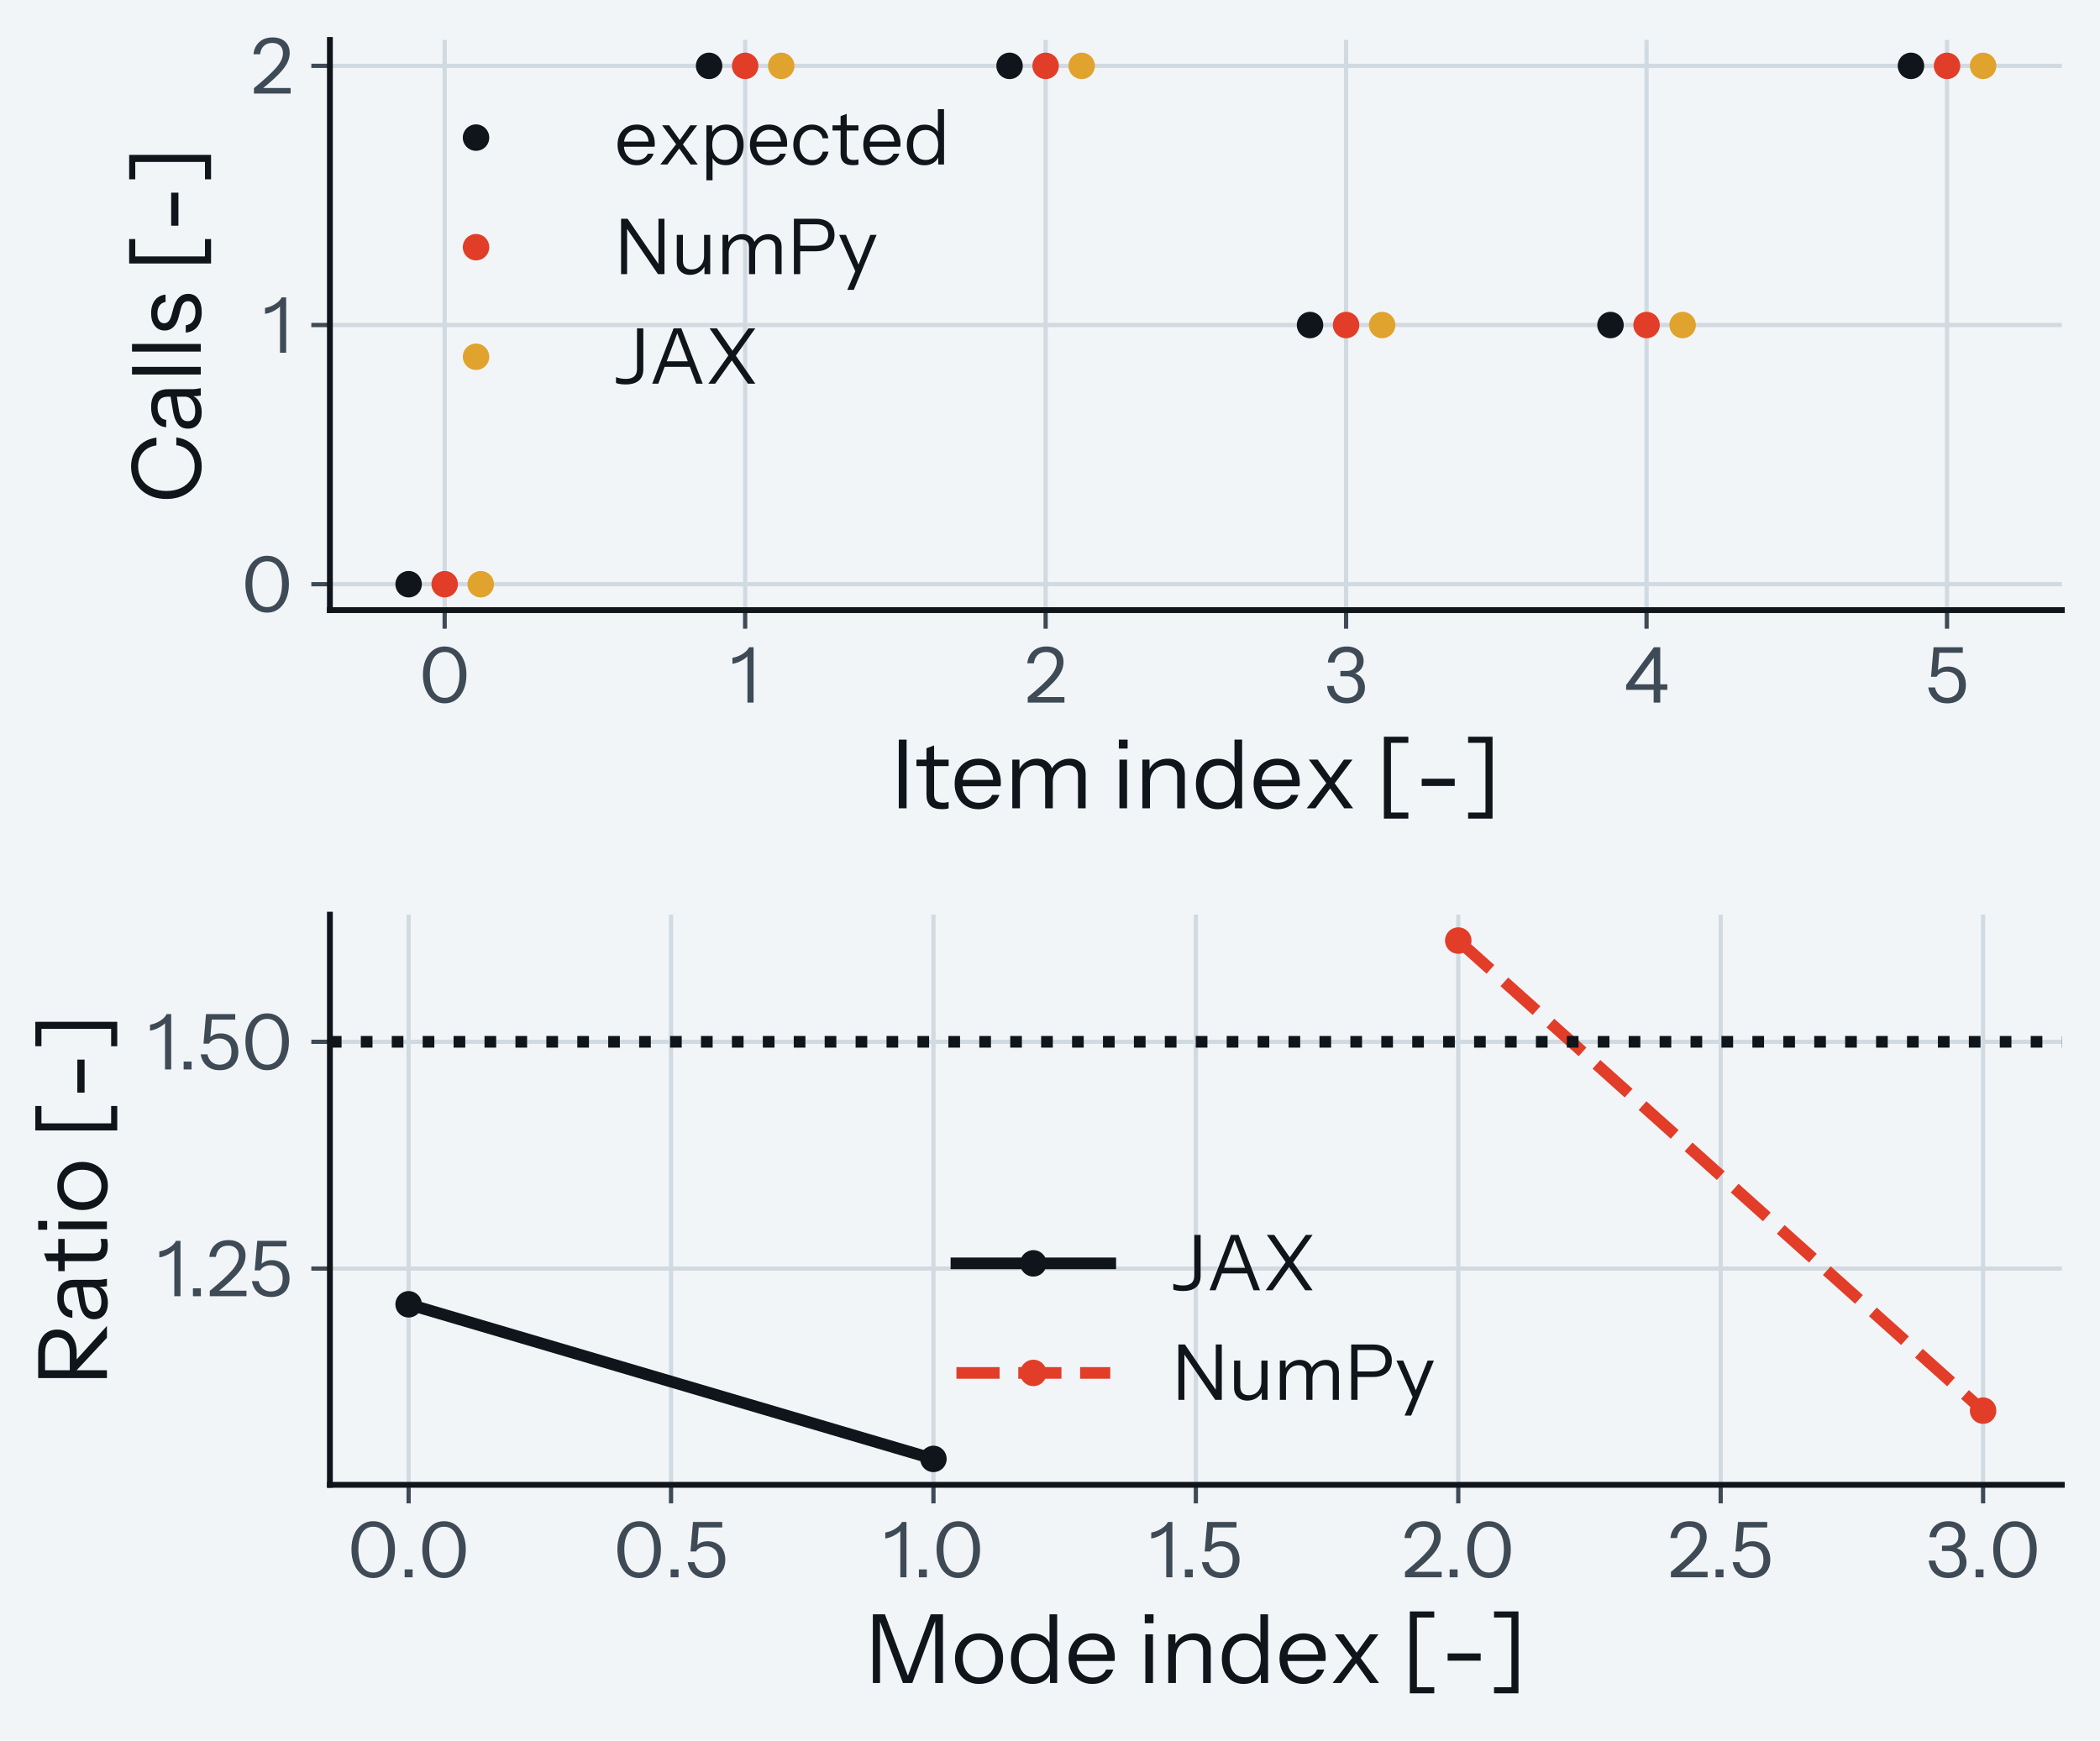
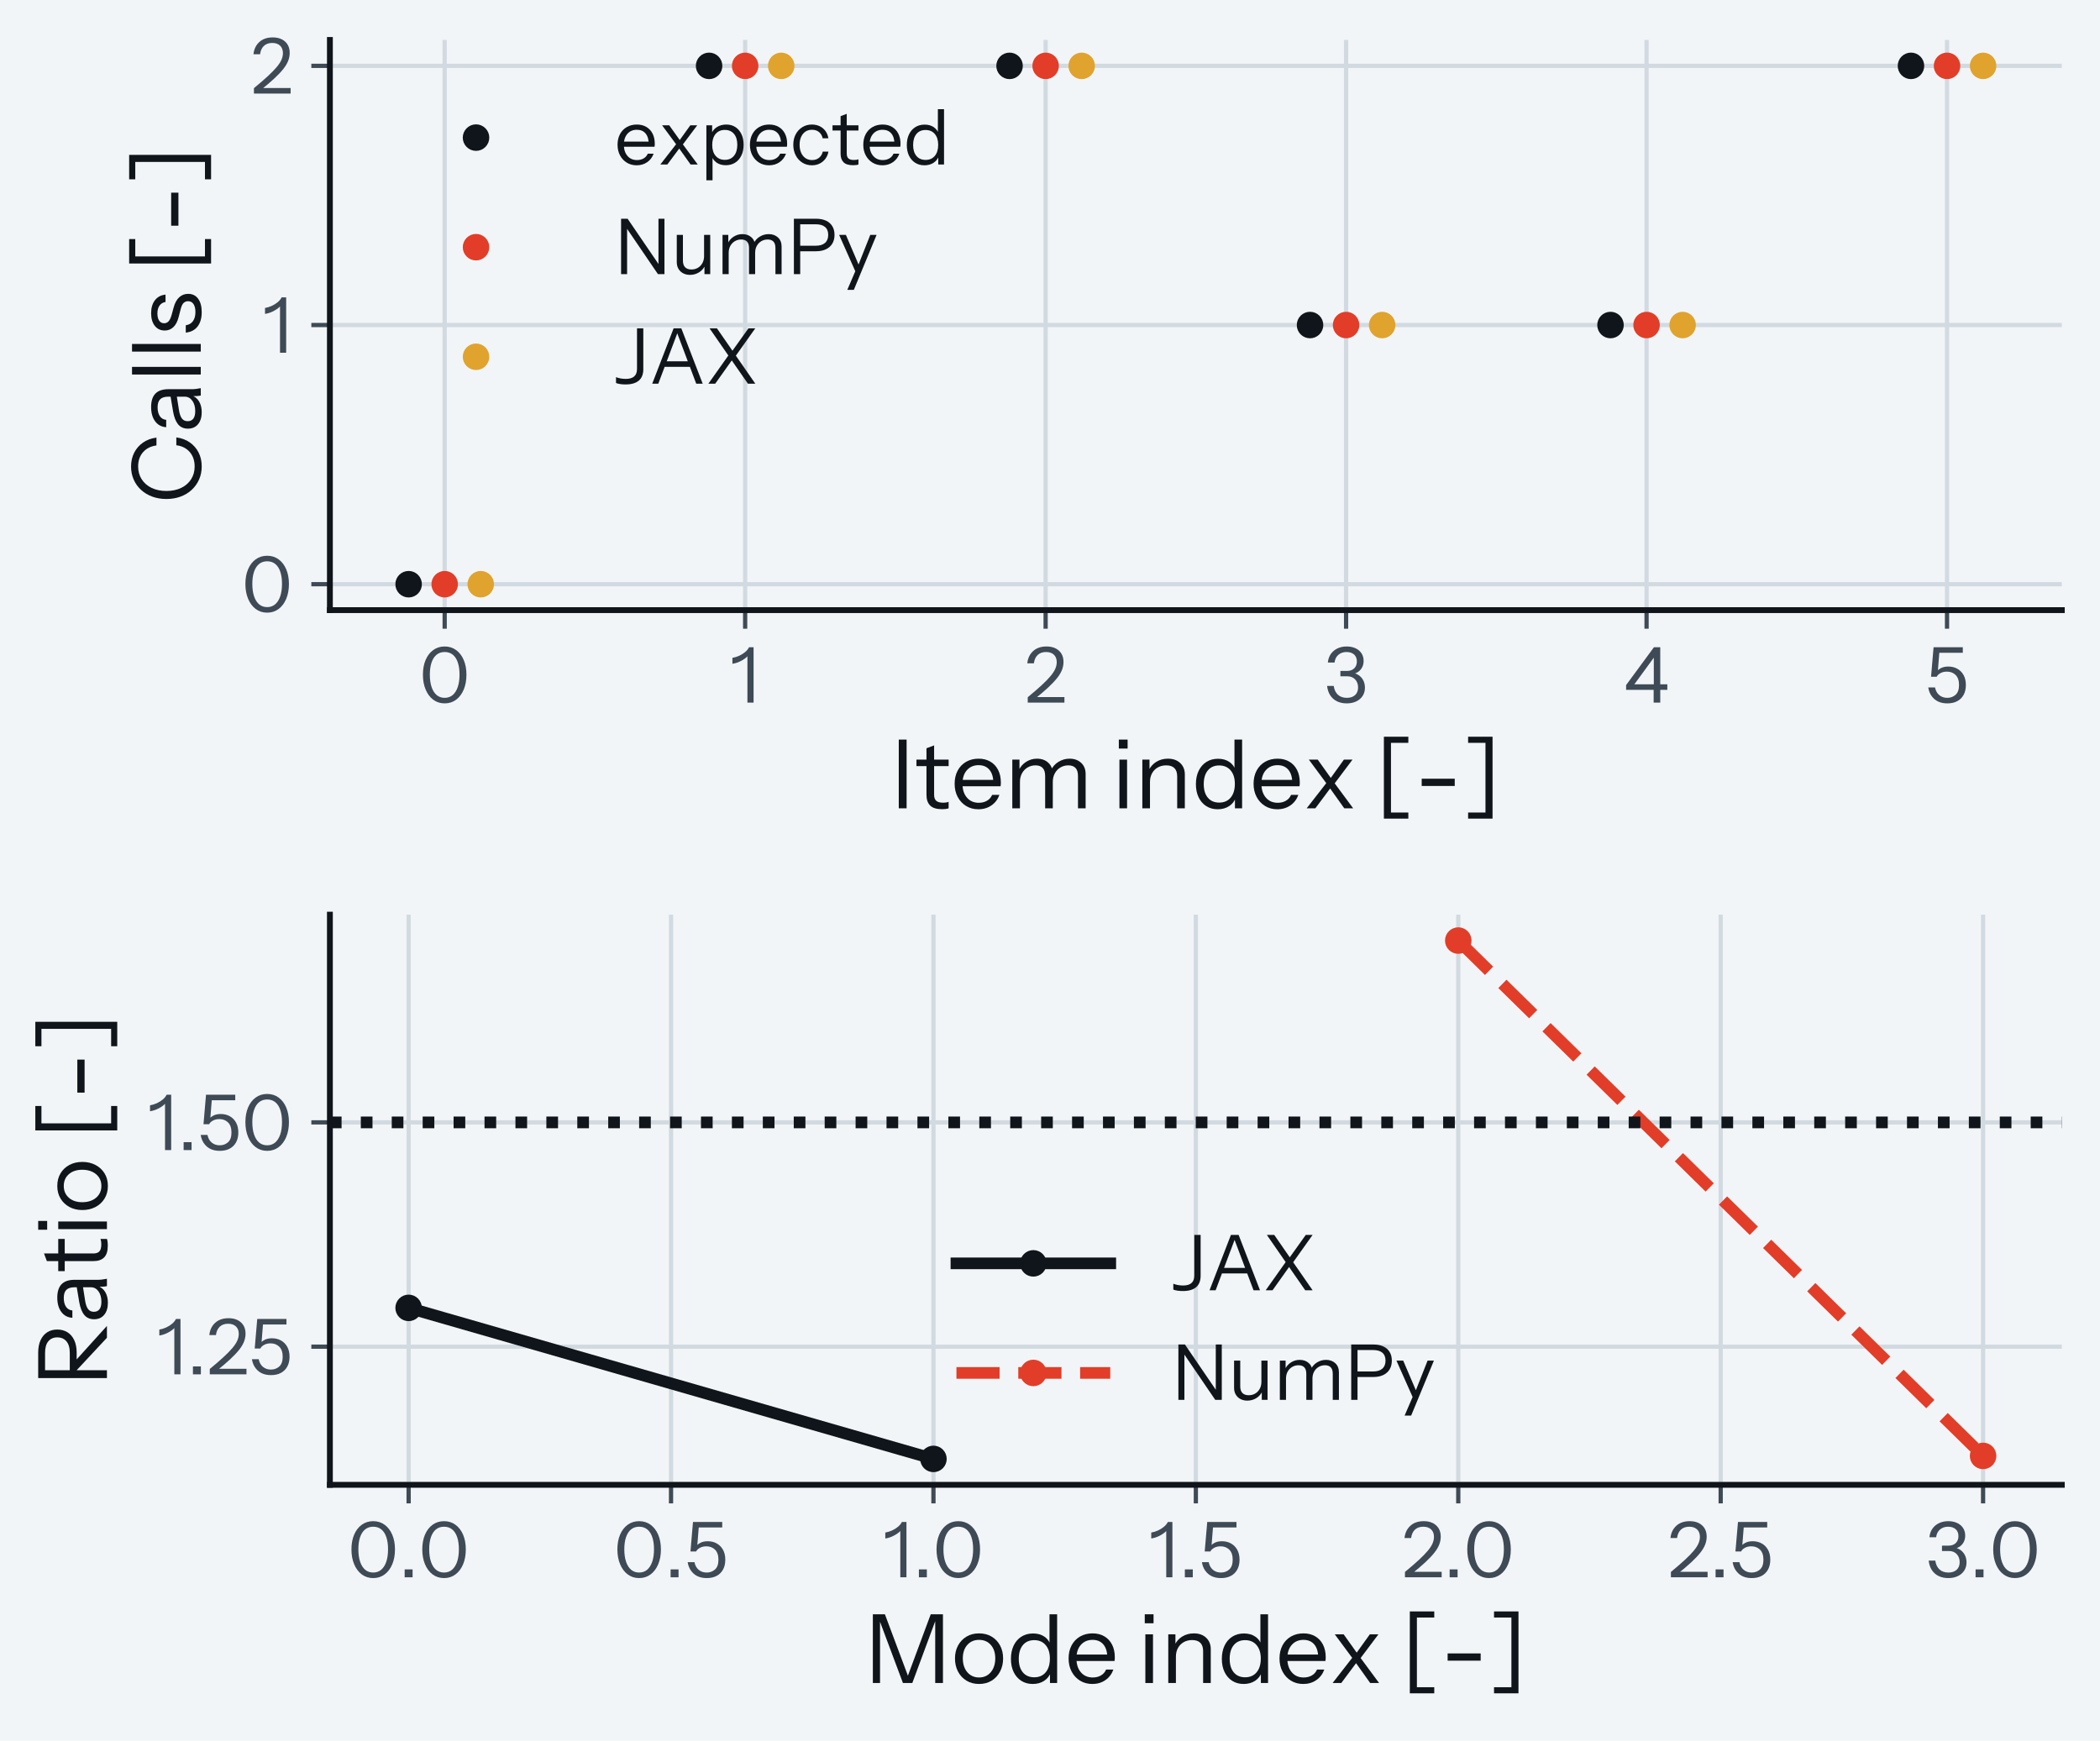
<svg xmlns="http://www.w3.org/2000/svg" xmlns:xlink="http://www.w3.org/1999/xlink" width="395.912pt" height="328.246pt" viewBox="0 0 395.912 328.246" version="1.1">
  <defs>
    <style type="text/css">*{stroke-linejoin: round; stroke-linecap: butt}</style>
  </defs>
  <g id="figure_1">
    <g id="patch_1">
      <path d="M 0 328.246  L 395.912 328.246  L 395.912 0  L 0 0  z " style="fill: #f2f5f7" />
    </g>
    <g id="axes_1">
      <g id="patch_2">
        <path d="M 62.196 115.047  L 388.712 115.047  L 388.712 7.533  L 62.196 7.533  z " style="fill: #f2f5f7" />
      </g>
      <g id="matplotlib.axis_1">
        <g id="xtick_1">
          <g id="line2d_1">
            <path d="M 83.835 115.047  L 83.835 7.533  " clip-path="url(#pb4c95bedd4)" style="fill: none; stroke: #d2dae1; stroke-width: 0.8; stroke-linecap: square" />
          </g>
          <g id="line2d_2">
            <defs>
              <path id="m2a301ba8c9" d="M 0 0  L 0 3.5  " style="stroke: #3e4a55; stroke-width: 0.8" />
            </defs>
            <g>
              <use xlink:href="#m2a301ba8c9" x="83.835" y="115.047" style="fill: #3e4a55; stroke: #3e4a55; stroke-width: 0.8" />
            </g>
          </g>
          <g id="text_1">
            <g style="fill: #3e4a55" transform="translate(79.0074 132.4867) scale(0.145 -0.145)">
              <defs>
                <path id="InstrumentSans-Regular-30" d="M 2131 -64  Q 1587 -64 1180 240  Q 774 544 547 1085  Q 320 1626 320 2323  Q 320 3021 544 3549  Q 768 4077 1177 4374  Q 1587 4672 2131 4672  Q 2675 4672 3081 4374  Q 3488 4077 3715 3549  Q 3942 3021 3942 2323  Q 3942 1619 3715 1081  Q 3488 544 3081 240  Q 2675 -64 2131 -64  z M 2131 397  Q 2522 397 2797 630  Q 3072 864 3219 1296  Q 3366 1728 3366 2330  Q 3366 2925 3222 3347  Q 3078 3770 2803 3990  Q 2528 4211 2131 4211  Q 1734 4211 1459 3987  Q 1184 3763 1040 3344  Q 896 2925 896 2330  Q 896 1728 1043 1293  Q 1190 858 1465 627  Q 1741 397 2131 397  z " transform="scale(0.015625)" />
              </defs>
              <use xlink:href="#InstrumentSans-Regular-30" />
            </g>
          </g>
        </g>
        <g id="xtick_2">
          <g id="line2d_3">
            <path d="M 140.483 115.047  L 140.483 7.533  " clip-path="url(#pb4c95bedd4)" style="fill: none; stroke: #d2dae1; stroke-width: 0.8; stroke-linecap: square" />
          </g>
          <g id="line2d_4">
            <g>
              <use xlink:href="#m2a301ba8c9" x="140.483" y="115.047" style="fill: #3e4a55; stroke: #3e4a55; stroke-width: 0.8" />
            </g>
          </g>
          <g id="text_2">
            <g style="fill: #3e4a55" transform="translate(137.6487 132.4867) scale(0.145 -0.145)">
              <defs>
                <path id="InstrumentSans-Regular-31" d="M 1440 0  L 1440 4083  L 1574 4051  Q 1498 3878 1280 3705  Q 1062 3533 777 3405  Q 493 3277 192 3232  L 192 3725  Q 493 3776 768 3904  Q 1043 4032 1257 4214  Q 1472 4397 1574 4608  L 1952 4608  L 1952 0  L 1440 0  z " transform="scale(0.015625)" />
              </defs>
              <use xlink:href="#InstrumentSans-Regular-31" />
            </g>
          </g>
        </g>
        <g id="xtick_3">
          <g id="line2d_5">
            <path d="M 197.131 115.047  L 197.131 7.533  " clip-path="url(#pb4c95bedd4)" style="fill: none; stroke: #d2dae1; stroke-width: 0.8; stroke-linecap: square" />
          </g>
          <g id="line2d_6">
            <g>
              <use xlink:href="#m2a301ba8c9" x="197.131" y="115.047" style="fill: #3e4a55; stroke: #3e4a55; stroke-width: 0.8" />
            </g>
          </g>
          <g id="text_3">
            <g style="fill: #3e4a55" transform="translate(193.1793 132.4867) scale(0.145 -0.145)">
              <defs>
                <path id="InstrumentSans-Regular-32" d="M 256 0  L 256 448  Q 947 1018 1411 1446  Q 1875 1875 2153 2208  Q 2432 2541 2550 2819  Q 2669 3098 2669 3366  Q 2669 3763 2432 3987  Q 2195 4211 1779 4211  Q 1350 4211 1088 3968  Q 826 3725 768 3270  L 218 3270  Q 282 3898 701 4285  Q 1120 4672 1818 4672  Q 2464 4672 2848 4326  Q 3232 3981 3232 3379  Q 3232 3053 3107 2726  Q 2982 2400 2697 2041  Q 2413 1683 1949 1251  Q 1485 819 800 275  L 678 461  L 3309 461  L 3309 0  L 256 0  z " transform="scale(0.015625)" />
              </defs>
              <use xlink:href="#InstrumentSans-Regular-32" />
            </g>
          </g>
        </g>
        <g id="xtick_4">
          <g id="line2d_7">
            <path d="M 253.778 115.047  L 253.778 7.533  " clip-path="url(#pb4c95bedd4)" style="fill: none; stroke: #d2dae1; stroke-width: 0.8; stroke-linecap: square" />
          </g>
          <g id="line2d_8">
            <g>
              <use xlink:href="#m2a301ba8c9" x="253.778" y="115.047" style="fill: #3e4a55; stroke: #3e4a55; stroke-width: 0.8" />
            </g>
          </g>
          <g id="text_4">
            <g style="fill: #3e4a55" transform="translate(249.6161 132.4867) scale(0.145 -0.145)">
              <defs>
                <path id="InstrumentSans-Regular-33" d="M 1894 -64  Q 1434 -64 1085 105  Q 736 275 521 601  Q 307 928 256 1389  L 806 1389  Q 877 909 1158 653  Q 1440 397 1901 397  Q 2336 397 2585 627  Q 2835 858 2835 1254  Q 2835 1670 2592 1929  Q 2349 2189 1939 2189  L 1363 2189  L 1363 2637  L 1920 2637  Q 2291 2637 2512 2851  Q 2733 3066 2733 3424  Q 2733 3802 2499 4006  Q 2266 4211 1869 4211  Q 1478 4211 1203 3984  Q 928 3757 877 3334  L 320 3334  Q 358 3744 563 4041  Q 768 4339 1110 4505  Q 1453 4672 1882 4672  Q 2298 4672 2618 4525  Q 2938 4378 3117 4106  Q 3296 3834 3296 3469  Q 3296 3142 3149 2892  Q 3002 2643 2749 2502  Q 2496 2362 2170 2362  L 2131 2496  Q 2522 2496 2806 2333  Q 3091 2170 3248 1888  Q 3405 1606 3405 1235  Q 3405 851 3213 556  Q 3021 262 2681 99  Q 2342 -64 1894 -64  z " transform="scale(0.015625)" />
              </defs>
              <use xlink:href="#InstrumentSans-Regular-33" />
            </g>
          </g>
        </g>
        <g id="xtick_5">
          <g id="line2d_9">
            <path d="M 310.426 115.047  L 310.426 7.533  " clip-path="url(#pb4c95bedd4)" style="fill: none; stroke: #d2dae1; stroke-width: 0.8; stroke-linecap: square" />
          </g>
          <g id="line2d_10">
            <g>
              <use xlink:href="#m2a301ba8c9" x="310.426" y="115.047" style="fill: #3e4a55; stroke: #3e4a55; stroke-width: 0.8" />
            </g>
          </g>
          <g id="text_5">
            <g style="fill: #3e4a55" transform="translate(306.0756 132.4867) scale(0.145 -0.145)">
              <defs>
                <path id="InstrumentSans-Regular-34" d="M 2509 0  L 2509 1216  L 2522 1344  L 2522 3974  L 2694 3974  L 749 1312  L 576 1523  L 3648 1523  L 3648 1062  L 218 1062  L 218 1459  L 2534 4608  L 3059 4608  L 3059 0  L 2509 0  z " transform="scale(0.015625)" />
              </defs>
              <use xlink:href="#InstrumentSans-Regular-34" />
            </g>
          </g>
        </g>
        <g id="xtick_6">
          <g id="line2d_11">
            <path d="M 367.073 115.047  L 367.073 7.533  " clip-path="url(#pb4c95bedd4)" style="fill: none; stroke: #d2dae1; stroke-width: 0.8; stroke-linecap: square" />
          </g>
          <g id="line2d_12">
            <g>
              <use xlink:href="#m2a301ba8c9" x="367.073" y="115.047" style="fill: #3e4a55; stroke: #3e4a55; stroke-width: 0.8" />
            </g>
          </g>
          <g id="text_6">
            <g style="fill: #3e4a55" transform="translate(362.9111 132.4867) scale(0.145 -0.145)">
              <defs>
                <path id="InstrumentSans-Regular-35" d="M 1869 -64  Q 1184 -64 774 304  Q 365 672 275 1261  L 838 1261  Q 922 845 1194 621  Q 1466 397 1856 397  Q 2266 397 2550 653  Q 2835 909 2835 1466  Q 2835 2022 2550 2300  Q 2266 2579 1830 2579  Q 1517 2579 1286 2451  Q 1056 2323 979 2150  L 506 2150  L 717 4608  L 3149 4608  L 3149 4147  L 1030 4147  L 1210 4339  L 1062 2483  L 941 2528  Q 1056 2720 1312 2861  Q 1568 3002 1939 3002  Q 2368 3002 2697 2816  Q 3027 2630 3216 2288  Q 3405 1946 3405 1466  Q 3405 986 3216 643  Q 3027 301 2684 118  Q 2342 -64 1869 -64  z " transform="scale(0.015625)" />
              </defs>
              <use xlink:href="#InstrumentSans-Regular-35" />
            </g>
          </g>
        </g>
        <g id="text_7">
          <g style="fill: #10151b" transform="translate(167.8993 152.4192) scale(0.18 -0.18)">
            <defs>
              <path id="InstrumentSans-Regular-49" d="M 550 0  L 550 4608  L 1075 4608  L 1075 0  L 550 0  z " transform="scale(0.015625)" />
              <path id="InstrumentSans-Regular-74" d="M 1818 -58  Q 1274 -58 1027 188  Q 781 435 781 902  L 781 4026  L 1293 4218  L 1293 909  Q 1293 634 1433 506  Q 1574 378 1894 378  Q 2022 378 2115 394  Q 2208 410 2266 435  L 2266 0  Q 2202 -26 2083 -42  Q 1965 -58 1818 -58  z M 109 2829  L 109 3264  L 2266 3264  L 2266 2829  L 109 2829  z " transform="scale(0.015625)" />
              <path id="InstrumentSans-Regular-65" d="M 1850 -64  Q 1382 -64 1024 157  Q 666 378 461 762  Q 256 1146 256 1645  Q 256 2144 457 2525  Q 659 2906 1024 3117  Q 1389 3328 1862 3328  Q 2317 3328 2653 3129  Q 2989 2931 3171 2572  Q 3354 2214 3354 1728  Q 3354 1664 3350 1606  Q 3347 1549 3334 1478  L 640 1478  L 640 1907  L 3021 1907  L 2854 1670  Q 2854 2259 2595 2576  Q 2336 2893 1862 2893  Q 1376 2893 1078 2557  Q 781 2221 781 1651  Q 781 1069 1078 720  Q 1376 371 1875 371  Q 2189 371 2425 508  Q 2662 646 2771 902  L 3258 902  Q 3098 454 2723 195  Q 2349 -64 1850 -64  z " transform="scale(0.015625)" />
              <path id="InstrumentSans-Regular-6d" d="M 512 0  L 512 3264  L 992 3264  L 992 2496  L 1024 2496  L 1024 0  L 512 0  z M 2714 0  L 2714 2163  Q 2714 2534 2547 2707  Q 2381 2880 2067 2880  Q 1773 2880 1536 2739  Q 1299 2598 1161 2348  Q 1024 2099 1024 1766  L 941 2541  Q 1107 2906 1440 3117  Q 1773 3328 2163 3328  Q 2637 3328 2931 3049  Q 3226 2771 3226 2298  L 3226 0  L 2714 0  z M 4915 0  L 4915 2163  Q 4915 2534 4748 2707  Q 4582 2880 4269 2880  Q 3974 2880 3737 2739  Q 3501 2598 3363 2348  Q 3226 2099 3226 1766  L 3098 2541  Q 3264 2906 3609 3117  Q 3955 3328 4352 3328  Q 4826 3328 5126 3049  Q 5427 2771 5427 2298  L 5427 0  L 4915 0  z " transform="scale(0.015625)" />
              <path id="InstrumentSans-Regular-20" transform="scale(0.015625)" />
              <path id="InstrumentSans-Regular-69" d="M 512 0  L 512 3264  L 1024 3264  L 1024 0  L 512 0  z M 472 4006  L 472 4608  L 1061 4608  L 1061 4006  L 472 4006  z " transform="scale(0.015625)" />
              <path id="InstrumentSans-Regular-6e" d="M 512 0  L 512 3264  L 992 3264  L 992 2496  L 1024 2496  L 1024 0  L 512 0  z M 2848 0  L 2848 2138  Q 2848 2509 2662 2694  Q 2477 2880 2112 2880  Q 1792 2880 1545 2739  Q 1299 2598 1161 2348  Q 1024 2099 1024 1766  L 941 2541  Q 1107 2906 1449 3117  Q 1792 3328 2227 3328  Q 2739 3328 3049 3037  Q 3360 2746 3360 2272  L 3360 0  L 2848 0  z " transform="scale(0.015625)" />
              <path id="InstrumentSans-Regular-64" d="M 2886 0  L 2886 762  L 2950 742  Q 2829 371 2505 153  Q 2182 -64 1734 -64  Q 1293 -64 963 147  Q 634 358 451 736  Q 269 1114 269 1619  Q 269 2131 454 2515  Q 640 2899 973 3110  Q 1306 3322 1754 3322  Q 2214 3322 2528 3098  Q 2842 2874 2957 2464  L 2854 2451  L 2854 4608  L 3366 4608  L 3366 0  L 2886 0  z M 1830 384  Q 2323 384 2601 720  Q 2880 1056 2880 1638  Q 2880 2208 2598 2541  Q 2317 2874 1830 2874  Q 1344 2874 1069 2541  Q 794 2208 794 1619  Q 794 1043 1069 713  Q 1344 384 1830 384  z " transform="scale(0.015625)" />
              <path id="InstrumentSans-Regular-78" d="M 2726 0  L 1645 1517  L 352 3264  L 947 3264  L 1946 1862  L 3322 0  L 2726 0  z M 1677 1837  L 2701 3264  L 3277 3264  L 1946 1491  L 1677 1837  z M 1894 1485  L 787 0  L 205 0  L 1645 1850  L 1894 1485  z " transform="scale(0.015625)" />
              <path id="InstrumentSans-Regular-5b" d="M 576 -691  L 576 4800  L 2214 4800  L 2214 4390  L 1050 4390  L 1050 -282  L 2214 -282  L 2214 -691  L 576 -691  z " transform="scale(0.015625)" />
              <path id="InstrumentSans-Regular-2d" d="M 512 1498  L 512 1984  L 2726 1984  L 2726 1498  L 512 1498  z " transform="scale(0.015625)" />
              <path id="InstrumentSans-Regular-5d" d="M 2022 4800  L 2022 -691  L 384 -691  L 384 -282  L 1549 -282  L 1549 4390  L 384 4390  L 384 4800  L 2022 4800  z " transform="scale(0.015625)" />
            </defs>
            <use xlink:href="#InstrumentSans-Regular-49" />
            <use xlink:href="#InstrumentSans-Regular-74" transform="translate(25.39999 0)" />
            <use xlink:href="#InstrumentSans-Regular-65" transform="translate(63.09999 0)" />
            <use xlink:href="#InstrumentSans-Regular-6d" transform="translate(119.5 0)" />
            <use xlink:href="#InstrumentSans-Regular-20" transform="translate(211.7 0)" />
            <use xlink:href="#InstrumentSans-Regular-69" transform="translate(231.7 0)" />
            <use xlink:href="#InstrumentSans-Regular-6e" transform="translate(255.6999 0)" />
            <use xlink:href="#InstrumentSans-Regular-64" transform="translate(315.5999 0)" />
            <use xlink:href="#InstrumentSans-Regular-65" transform="translate(376.1999 0)" />
            <use xlink:href="#InstrumentSans-Regular-78" transform="translate(432.5999 0)" />
            <use xlink:href="#InstrumentSans-Regular-20" transform="translate(487.6999 0)" />
            <use xlink:href="#InstrumentSans-Regular-5b" transform="translate(507.6999 0)" />
            <use xlink:href="#InstrumentSans-Regular-2d" transform="translate(548.2999 0)" />
            <use xlink:href="#InstrumentSans-Regular-5d" transform="translate(598.8999 0)" />
          </g>
        </g>
      </g>
      <g id="matplotlib.axis_2">
        <g id="ytick_1">
          <g id="line2d_13">
            <path d="M 62.196 110.16  L 388.712 110.16  " clip-path="url(#pb4c95bedd4)" style="fill: none; stroke: #d2dae1; stroke-width: 0.8; stroke-linecap: square" />
          </g>
          <g id="line2d_14">
            <defs>
              <path id="me776a80f98" d="M 0 0  L -3.5 0  " style="stroke: #3e4a55; stroke-width: 0.8" />
            </defs>
            <g>
              <use xlink:href="#me776a80f98" x="62.196" y="110.16" style="fill: #3e4a55; stroke: #3e4a55; stroke-width: 0.8" />
            </g>
          </g>
          <g id="text_8">
            <g style="fill: #3e4a55" transform="translate(45.54 115.3797) scale(0.145 -0.145)">
              <use xlink:href="#InstrumentSans-Regular-30" />
            </g>
          </g>
        </g>
        <g id="ytick_2">
          <g id="line2d_15">
            <path d="M 62.196 61.29  L 388.712 61.29  " clip-path="url(#pb4c95bedd4)" style="fill: none; stroke: #d2dae1; stroke-width: 0.8; stroke-linecap: square" />
          </g>
          <g id="line2d_16">
            <g>
              <use xlink:href="#me776a80f98" x="62.196" y="61.29" style="fill: #3e4a55; stroke: #3e4a55; stroke-width: 0.8" />
            </g>
          </g>
          <g id="text_9">
            <g style="fill: #3e4a55" transform="translate(49.5275 66.50983) scale(0.145 -0.145)">
              <use xlink:href="#InstrumentSans-Regular-31" />
            </g>
          </g>
        </g>
        <g id="ytick_3">
          <g id="line2d_17">
            <path d="M 62.196 12.42  L 388.712 12.42  " clip-path="url(#pb4c95bedd4)" style="fill: none; stroke: #d2dae1; stroke-width: 0.8; stroke-linecap: square" />
          </g>
          <g id="line2d_18">
            <g>
              <use xlink:href="#me776a80f98" x="62.196" y="12.42" style="fill: #3e4a55; stroke: #3e4a55; stroke-width: 0.8" />
            </g>
          </g>
          <g id="text_10">
            <g style="fill: #3e4a55" transform="translate(47.29359 17.64) scale(0.145 -0.145)">
              <use xlink:href="#InstrumentSans-Regular-32" />
            </g>
          </g>
        </g>
        <g id="text_11">
          <g style="fill: #10151b" transform="translate(37.85 94.99202) rotate(-90) scale(0.18 -0.18)">
            <defs>
              <path id="InstrumentSans-Regular-43" d="M 2502 -64  Q 2029 -64 1629 112  Q 1229 288 934 605  Q 640 922 480 1354  Q 320 1786 320 2304  Q 320 2822 480 3254  Q 640 3686 931 4003  Q 1222 4320 1622 4496  Q 2022 4672 2496 4672  Q 3014 4672 3427 4461  Q 3840 4250 4105 3866  Q 4371 3482 4435 2970  L 3910 2970  Q 3834 3539 3459 3868  Q 3085 4198 2502 4198  Q 2010 4198 1638 3958  Q 1267 3718 1062 3292  Q 858 2867 858 2304  Q 858 1741 1062 1315  Q 1267 890 1638 650  Q 2010 410 2496 410  Q 3091 410 3472 742  Q 3853 1075 3923 1638  L 4448 1638  Q 4384 1126 4118 742  Q 3853 358 3440 147  Q 3027 -64 2502 -64  z " transform="scale(0.015625)" />
              <path id="InstrumentSans-Regular-61" d="M 2515 0  Q 2490 109 2480 249  Q 2470 390 2470 608  L 2438 608  L 2438 2170  Q 2438 2541 2268 2717  Q 2099 2893 1722 2893  Q 1350 2893 1129 2742  Q 909 2592 883 2317  L 390 2317  Q 422 2790 787 3059  Q 1152 3328 1741 3328  Q 2349 3328 2643 3040  Q 2938 2752 2938 2176  L 2938 608  Q 2938 467 2957 316  Q 2976 166 3008 0  L 2515 0  z M 1395 -64  Q 890 -64 592 182  Q 294 429 294 858  Q 294 1286 588 1523  Q 883 1760 1446 1856  L 2586 2048  L 2586 1626  L 1523 1459  Q 1165 1402 979 1267  Q 794 1133 794 877  Q 794 627 963 499  Q 1133 371 1466 371  Q 1894 371 2166 566  Q 2438 762 2438 1075  L 2522 621  Q 2419 294 2121 115  Q 1824 -64 1395 -64  z " transform="scale(0.015625)" />
              <path id="InstrumentSans-Regular-6c" d="M 512 0  L 512 4608  L 1024 4608  L 1024 0  L 512 0  z " transform="scale(0.015625)" />
              <path id="InstrumentSans-Regular-73" d="M 1619 -64  Q 1018 -64 659 214  Q 301 493 250 1005  L 742 1005  Q 787 691 1017 524  Q 1248 358 1632 358  Q 1971 358 2163 486  Q 2355 614 2355 851  Q 2355 1018 2246 1142  Q 2138 1267 1811 1350  L 1286 1485  Q 838 1600 614 1840  Q 390 2080 390 2413  Q 390 2835 704 3081  Q 1018 3328 1555 3328  Q 2086 3328 2419 3072  Q 2752 2816 2797 2362  L 2304 2362  Q 2259 2624 2060 2765  Q 1862 2906 1536 2906  Q 1222 2906 1049 2787  Q 877 2669 877 2451  Q 877 2285 1001 2163  Q 1126 2042 1421 1958  L 1933 1818  Q 2387 1696 2617 1446  Q 2848 1197 2848 845  Q 2848 416 2521 176  Q 2195 -64 1619 -64  z " transform="scale(0.015625)" />
            </defs>
            <use xlink:href="#InstrumentSans-Regular-43" />
            <use xlink:href="#InstrumentSans-Regular-61" transform="translate(74.09999 0)" />
            <use xlink:href="#InstrumentSans-Regular-6c" transform="translate(127.4 0)" />
            <use xlink:href="#InstrumentSans-Regular-6c" transform="translate(151.4 0)" />
            <use xlink:href="#InstrumentSans-Regular-73" transform="translate(175.3999 0)" />
            <use xlink:href="#InstrumentSans-Regular-20" transform="translate(222.6999 0)" />
            <use xlink:href="#InstrumentSans-Regular-5b" transform="translate(242.6999 0)" />
            <use xlink:href="#InstrumentSans-Regular-2d" transform="translate(283.2999 0)" />
            <use xlink:href="#InstrumentSans-Regular-5d" transform="translate(333.8999 0)" />
          </g>
        </g>
      </g>
      <g id="line2d_19">
        <defs>
          <path id="m767fd6f28c" d="M 0 2  C 0.53 2 1.039 1.789 1.414 1.414  C 1.789 1.039 2 0.53 2 0  C 2 -0.53 1.789 -1.039 1.414 -1.414  C 1.039 -1.789 0.53 -2 0 -2  C -0.53 -2 -1.039 -1.789 -1.414 -1.414  C -1.789 -1.039 -2 -0.53 -2 0  C -2 0.53 -1.789 1.039 -1.414 1.414  C -1.039 1.789 -0.53 2 0 2  z " style="stroke: #10151b" />
        </defs>
        <g clip-path="url(#pb4c95bedd4)">
          <use xlink:href="#m767fd6f28c" x="77.038" y="110.16" style="fill: #10151b; stroke: #10151b" />
          <use xlink:href="#m767fd6f28c" x="133.685" y="12.42" style="fill: #10151b; stroke: #10151b" />
          <use xlink:href="#m767fd6f28c" x="190.333" y="12.42" style="fill: #10151b; stroke: #10151b" />
          <use xlink:href="#m767fd6f28c" x="246.98" y="61.29" style="fill: #10151b; stroke: #10151b" />
          <use xlink:href="#m767fd6f28c" x="303.628" y="61.29" style="fill: #10151b; stroke: #10151b" />
          <use xlink:href="#m767fd6f28c" x="360.275" y="12.42" style="fill: #10151b; stroke: #10151b" />
        </g>
      </g>
      <g id="line2d_20">
        <defs>
          <path id="m67f918bc4c" d="M 0 2  C 0.53 2 1.039 1.789 1.414 1.414  C 1.789 1.039 2 0.53 2 0  C 2 -0.53 1.789 -1.039 1.414 -1.414  C 1.039 -1.789 0.53 -2 0 -2  C -0.53 -2 -1.039 -1.789 -1.414 -1.414  C -1.789 -1.039 -2 -0.53 -2 0  C -2 0.53 -1.789 1.039 -1.414 1.414  C -1.039 1.789 -0.53 2 0 2  z " style="stroke: #e23d28" />
        </defs>
        <g clip-path="url(#pb4c95bedd4)">
          <use xlink:href="#m67f918bc4c" x="83.835" y="110.16" style="fill: #e23d28; stroke: #e23d28" />
          <use xlink:href="#m67f918bc4c" x="140.483" y="12.42" style="fill: #e23d28; stroke: #e23d28" />
          <use xlink:href="#m67f918bc4c" x="197.131" y="12.42" style="fill: #e23d28; stroke: #e23d28" />
          <use xlink:href="#m67f918bc4c" x="253.778" y="61.29" style="fill: #e23d28; stroke: #e23d28" />
          <use xlink:href="#m67f918bc4c" x="310.426" y="61.29" style="fill: #e23d28; stroke: #e23d28" />
          <use xlink:href="#m67f918bc4c" x="367.073" y="12.42" style="fill: #e23d28; stroke: #e23d28" />
        </g>
      </g>
      <g id="line2d_21">
        <defs>
          <path id="mffe1578847" d="M 0 2  C 0.53 2 1.039 1.789 1.414 1.414  C 1.789 1.039 2 0.53 2 0  C 2 -0.53 1.789 -1.039 1.414 -1.414  C 1.039 -1.789 0.53 -2 0 -2  C -0.53 -2 -1.039 -1.789 -1.414 -1.414  C -1.789 -1.039 -2 -0.53 -2 0  C -2 0.53 -1.789 1.039 -1.414 1.414  C -1.039 1.789 -0.53 2 0 2  z " style="stroke: #e0a32e" />
        </defs>
        <g clip-path="url(#pb4c95bedd4)">
          <use xlink:href="#mffe1578847" x="90.633" y="110.16" style="fill: #e0a32e; stroke: #e0a32e" />
          <use xlink:href="#mffe1578847" x="147.281" y="12.42" style="fill: #e0a32e; stroke: #e0a32e" />
          <use xlink:href="#mffe1578847" x="203.928" y="12.42" style="fill: #e0a32e; stroke: #e0a32e" />
          <use xlink:href="#mffe1578847" x="260.576" y="61.29" style="fill: #e0a32e; stroke: #e0a32e" />
          <use xlink:href="#mffe1578847" x="317.223" y="61.29" style="fill: #e0a32e; stroke: #e0a32e" />
          <use xlink:href="#mffe1578847" x="373.871" y="12.42" style="fill: #e0a32e; stroke: #e0a32e" />
        </g>
      </g>
      <g id="patch_3">
        <path d="M 62.196 115.047  L 62.196 7.533  " style="fill: none; stroke: #10151b; stroke-width: 1.1; stroke-linejoin: miter; stroke-linecap: square" />
      </g>
      <g id="patch_4">
        <path d="M 62.196 115.047  L 388.712 115.047  " style="fill: none; stroke: #10151b; stroke-width: 1.1; stroke-linejoin: miter; stroke-linecap: square" />
      </g>
      <g id="legend_1">
        <g id="line2d_22">
          <g>
            <use xlink:href="#m767fd6f28c" x="89.746" y="25.948" style="fill: #10151b; stroke: #10151b" />
          </g>
        </g>
        <g id="text_12">
          <g style="fill: #10151b" transform="translate(115.8461 31.02302) scale(0.145 -0.145)">
            <defs>
              <path id="InstrumentSans-Regular-70" d="M 2125 -58  Q 1664 -58 1350 166  Q 1037 390 922 800  L 1024 813  L 1024 -1312  L 512 -1312  L 512 3264  L 992 3264  L 992 2502  L 922 2522  Q 1043 2899 1382 3113  Q 1722 3328 2170 3328  Q 2605 3328 2928 3117  Q 3251 2906 3430 2528  Q 3610 2150 3610 1645  Q 3610 1133 3424 749  Q 3238 365 2905 153  Q 2573 -58 2125 -58  z M 2048 390  Q 2534 390 2809 726  Q 3085 1062 3085 1645  Q 3085 2221 2809 2550  Q 2534 2880 2048 2880  Q 1562 2880 1280 2544  Q 998 2208 998 1626  Q 998 1056 1280 723  Q 1562 390 2048 390  z " transform="scale(0.015625)" />
              <path id="InstrumentSans-Regular-63" d="M 1805 -64  Q 1357 -64 1008 157  Q 659 378 457 765  Q 256 1152 256 1645  Q 256 2138 457 2515  Q 659 2893 1008 3110  Q 1357 3328 1798 3328  Q 2163 3328 2454 3187  Q 2746 3046 2934 2787  Q 3123 2528 3174 2182  L 2701 2182  Q 2637 2496 2406 2694  Q 2176 2893 1811 2893  Q 1498 2893 1267 2739  Q 1037 2586 909 2304  Q 781 2022 781 1645  Q 781 1267 909 979  Q 1037 691 1270 531  Q 1504 371 1818 371  Q 2170 371 2406 566  Q 2643 762 2707 1075  L 3181 1075  Q 3123 736 2928 477  Q 2733 218 2445 77  Q 2157 -64 1805 -64  z " transform="scale(0.015625)" />
            </defs>
            <use xlink:href="#InstrumentSans-Regular-65" />
            <use xlink:href="#InstrumentSans-Regular-78" transform="translate(56.39999 0)" />
            <use xlink:href="#InstrumentSans-Regular-70" transform="translate(111.5 0)" />
            <use xlink:href="#InstrumentSans-Regular-65" transform="translate(172.1 0)" />
            <use xlink:href="#InstrumentSans-Regular-63" transform="translate(228.5 0)" />
            <use xlink:href="#InstrumentSans-Regular-74" transform="translate(281.8 0)" />
            <use xlink:href="#InstrumentSans-Regular-65" transform="translate(319.5 0)" />
            <use xlink:href="#InstrumentSans-Regular-64" transform="translate(375.8999 0)" />
          </g>
        </g>
        <g id="line2d_23">
          <g>
            <use xlink:href="#m67f918bc4c" x="89.746" y="46.611" style="fill: #e23d28; stroke: #e23d28" />
          </g>
        </g>
        <g id="text_13">
          <g style="fill: #10151b" transform="translate(115.8461 51.68552) scale(0.145 -0.145)">
            <defs>
              <path id="InstrumentSans-Regular-4e" d="M 550 0  L 550 4608  L 1094 4608  L 3738 730  L 3661 717  L 3661 4608  L 4160 4608  L 4160 0  L 3616 0  L 973 3878  L 1050 3891  L 1050 0  L 550 0  z " transform="scale(0.015625)" />
              <path id="InstrumentSans-Regular-75" d="M 1574 -64  Q 1254 -64 1004 67  Q 755 198 614 438  Q 474 678 474 992  L 474 3264  L 986 3264  L 986 1126  Q 986 755 1168 569  Q 1350 384 1690 384  Q 1997 384 2233 525  Q 2470 666 2608 918  Q 2746 1171 2746 1498  L 2829 723  Q 2669 358 2329 147  Q 1990 -64 1574 -64  z M 2778 0  L 2778 768  L 2746 768  L 2746 3264  L 3258 3264  L 3258 0  L 2778 0  z " transform="scale(0.015625)" />
              <path id="InstrumentSans-Regular-50" d="M 550 0  L 550 4608  L 2381 4608  Q 2874 4608 3219 4448  Q 3565 4288 3747 3987  Q 3930 3686 3930 3264  Q 3930 2842 3747 2538  Q 3565 2234 3219 2067  Q 2874 1901 2381 1901  L 934 1901  L 934 2362  L 2362 2362  Q 2874 2362 3139 2595  Q 3405 2829 3405 3264  Q 3405 3699 3142 3923  Q 2880 4147 2362 4147  L 1075 4147  L 1075 0  L 550 0  z " transform="scale(0.015625)" />
              <path id="InstrumentSans-Regular-79" d="M 794 -1312  L 1523 384  L 1638 563  L 2707 3264  L 3232 3264  L 1338 -1312  L 794 -1312  z M 1581 -32  L 115 3264  L 678 3264  L 1939 314  L 1581 -32  z " transform="scale(0.015625)" />
            </defs>
            <use xlink:href="#InstrumentSans-Regular-4e" />
            <use xlink:href="#InstrumentSans-Regular-75" transform="translate(73.59999 0)" />
            <use xlink:href="#InstrumentSans-Regular-6d" transform="translate(132.5 0)" />
            <use xlink:href="#InstrumentSans-Regular-50" transform="translate(224.7 0)" />
            <use xlink:href="#InstrumentSans-Regular-79" transform="translate(290.3 0)" />
          </g>
        </g>
        <g id="line2d_24">
          <g>
            <use xlink:href="#mffe1578847" x="89.746" y="67.273" style="fill: #e0a32e; stroke: #e0a32e" />
          </g>
        </g>
        <g id="text_14">
          <g style="fill: #10151b" transform="translate(115.8461 72.34802) scale(0.145 -0.145)">
            <defs>
              <path id="InstrumentSans-Regular-4a" d="M 922 -64  Q 678 -64 454 -29  Q 230 6 128 58  L 128 544  Q 282 480 499 438  Q 717 397 941 397  Q 1402 397 1638 601  Q 1875 806 1875 1229  L 1875 4608  L 2400 4608  L 2400 1210  Q 2400 570 2022 253  Q 1645 -64 922 -64  z " transform="scale(0.015625)" />
              <path id="InstrumentSans-Regular-41" d="M 230 0  L 2010 4608  L 2470 4608  L 736 0  L 230 0  z M 3891 0  L 2157 4608  L 2650 4608  L 4429 0  L 3891 0  z M 1114 1862  L 3520 1862  L 3520 1402  L 1114 1402  L 1114 1862  z " transform="scale(0.015625)" />
              <path id="InstrumentSans-Regular-58" d="M 3533 0  L 2035 2157  L 339 4608  L 954 4608  L 2368 2566  L 4147 0  L 3533 0  z M 2106 2547  L 3578 4608  L 4147 4608  L 2387 2131  L 2106 2547  z M 2310 2106  L 813 0  L 243 0  L 2029 2522  L 2310 2106  z " transform="scale(0.015625)" />
            </defs>
            <use xlink:href="#InstrumentSans-Regular-4a" />
            <use xlink:href="#InstrumentSans-Regular-41" transform="translate(45.49999 0)" />
            <use xlink:href="#InstrumentSans-Regular-58" transform="translate(118.3 0)" />
          </g>
        </g>
      </g>
    </g>
    <g id="axes_2">
      <g id="patch_5">
        <path d="M 62.196 279.984  L 388.712 279.984  L 388.712 172.47  L 62.196 172.47  z " style="fill: #f2f5f7" />
      </g>
      <g id="matplotlib.axis_3">
        <g id="xtick_7">
          <g id="line2d_25">
            <path d="M 77.038 279.984  L 77.038 172.47  " clip-path="url(#p1b7bac5539)" style="fill: none; stroke: #d2dae1; stroke-width: 0.8; stroke-linecap: square" />
          </g>
          <g id="line2d_26">
            <g>
              <use xlink:href="#m2a301ba8c9" x="77.038" y="279.984" style="fill: #3e4a55; stroke: #3e4a55; stroke-width: 0.8" />
            </g>
          </g>
          <g id="text_15">
            <g style="fill: #3e4a55" transform="translate(65.5329 297.4239) scale(0.145 -0.145)">
              <defs>
                <path id="InstrumentSans-Regular-2e" d="M 486 0  L 486 659  L 1146 659  L 1146 0  L 486 0  z " transform="scale(0.015625)" />
              </defs>
              <use xlink:href="#InstrumentSans-Regular-30" />
              <use xlink:href="#InstrumentSans-Regular-2e" transform="translate(66.59999 0)" />
              <use xlink:href="#InstrumentSans-Regular-30" transform="translate(92.09998 0)" />
            </g>
          </g>
        </g>
        <g id="xtick_8">
          <g id="line2d_27">
            <path d="M 126.51 279.984  L 126.51 172.47  " clip-path="url(#p1b7bac5539)" style="fill: none; stroke: #d2dae1; stroke-width: 0.8; stroke-linecap: square" />
          </g>
          <g id="line2d_28">
            <g>
              <use xlink:href="#m2a301ba8c9" x="126.51" y="279.984" style="fill: #3e4a55; stroke: #3e4a55; stroke-width: 0.8" />
            </g>
          </g>
          <g id="text_16">
            <g style="fill: #3e4a55" transform="translate(115.6712 297.4239) scale(0.145 -0.145)">
              <use xlink:href="#InstrumentSans-Regular-30" />
              <use xlink:href="#InstrumentSans-Regular-2e" transform="translate(66.59999 0)" />
              <use xlink:href="#InstrumentSans-Regular-35" transform="translate(92.09998 0)" />
            </g>
          </g>
        </g>
        <g id="xtick_9">
          <g id="line2d_29">
            <path d="M 175.982 279.984  L 175.982 172.47  " clip-path="url(#p1b7bac5539)" style="fill: none; stroke: #d2dae1; stroke-width: 0.8; stroke-linecap: square" />
          </g>
          <g id="line2d_30">
            <g>
              <use xlink:href="#m2a301ba8c9" x="175.982" y="279.984" style="fill: #3e4a55; stroke: #3e4a55; stroke-width: 0.8" />
            </g>
          </g>
          <g id="text_17">
            <g style="fill: #3e4a55" transform="translate(166.471 297.4239) scale(0.145 -0.145)">
              <use xlink:href="#InstrumentSans-Regular-31" />
              <use xlink:href="#InstrumentSans-Regular-2e" transform="translate(39.09999 0)" />
              <use xlink:href="#InstrumentSans-Regular-30" transform="translate(64.59998 0)" />
            </g>
          </g>
        </g>
        <g id="xtick_10">
          <g id="line2d_31">
            <path d="M 225.454 279.984  L 225.454 172.47  " clip-path="url(#p1b7bac5539)" style="fill: none; stroke: #d2dae1; stroke-width: 0.8; stroke-linecap: square" />
          </g>
          <g id="line2d_32">
            <g>
              <use xlink:href="#m2a301ba8c9" x="225.454" y="279.984" style="fill: #3e4a55; stroke: #3e4a55; stroke-width: 0.8" />
            </g>
          </g>
          <g id="text_18">
            <g style="fill: #3e4a55" transform="translate(216.6093 297.4239) scale(0.145 -0.145)">
              <use xlink:href="#InstrumentSans-Regular-31" />
              <use xlink:href="#InstrumentSans-Regular-2e" transform="translate(39.09999 0)" />
              <use xlink:href="#InstrumentSans-Regular-35" transform="translate(64.59998 0)" />
            </g>
          </g>
        </g>
        <g id="xtick_11">
          <g id="line2d_33">
            <path d="M 274.926 279.984  L 274.926 172.47  " clip-path="url(#p1b7bac5539)" style="fill: none; stroke: #d2dae1; stroke-width: 0.8; stroke-linecap: square" />
          </g>
          <g id="line2d_34">
            <g>
              <use xlink:href="#m2a301ba8c9" x="274.926" y="279.984" style="fill: #3e4a55; stroke: #3e4a55; stroke-width: 0.8" />
            </g>
          </g>
          <g id="text_19">
            <g style="fill: #3e4a55" transform="translate(264.2984 297.4239) scale(0.145 -0.145)">
              <use xlink:href="#InstrumentSans-Regular-32" />
              <use xlink:href="#InstrumentSans-Regular-2e" transform="translate(54.49999 0)" />
              <use xlink:href="#InstrumentSans-Regular-30" transform="translate(79.99997 0)" />
            </g>
          </g>
        </g>
        <g id="xtick_12">
          <g id="line2d_35">
            <path d="M 324.399 279.984  L 324.399 172.47  " clip-path="url(#p1b7bac5539)" style="fill: none; stroke: #d2dae1; stroke-width: 0.8; stroke-linecap: square" />
          </g>
          <g id="line2d_36">
            <g>
              <use xlink:href="#m2a301ba8c9" x="324.399" y="279.984" style="fill: #3e4a55; stroke: #3e4a55; stroke-width: 0.8" />
            </g>
          </g>
          <g id="text_20">
            <g style="fill: #3e4a55" transform="translate(314.4367 297.4239) scale(0.145 -0.145)">
              <use xlink:href="#InstrumentSans-Regular-32" />
              <use xlink:href="#InstrumentSans-Regular-2e" transform="translate(54.49999 0)" />
              <use xlink:href="#InstrumentSans-Regular-35" transform="translate(79.99997 0)" />
            </g>
          </g>
        </g>
        <g id="xtick_13">
          <g id="line2d_37">
            <path d="M 373.871 279.984  L 373.871 172.47  " clip-path="url(#p1b7bac5539)" style="fill: none; stroke: #d2dae1; stroke-width: 0.8; stroke-linecap: square" />
          </g>
          <g id="line2d_38">
            <g>
              <use xlink:href="#m2a301ba8c9" x="373.871" y="279.984" style="fill: #3e4a55; stroke: #3e4a55; stroke-width: 0.8" />
            </g>
          </g>
          <g id="text_21">
            <g style="fill: #3e4a55" transform="translate(363.0321 297.4239) scale(0.145 -0.145)">
              <use xlink:href="#InstrumentSans-Regular-33" />
              <use xlink:href="#InstrumentSans-Regular-2e" transform="translate(57.39999 0)" />
              <use xlink:href="#InstrumentSans-Regular-30" transform="translate(82.89998 0)" />
            </g>
          </g>
        </g>
        <g id="text_22">
          <g style="fill: #10151b" transform="translate(163.014 317.3564) scale(0.18 -0.18)">
            <defs>
              <path id="InstrumentSans-Regular-4d" d="M 550 0  L 550 4608  L 1357 4608  L 3021 166  L 2778 166  L 4429 4608  L 5248 4608  L 5248 0  L 4730 0  L 4730 4333  L 4800 4333  L 3194 0  L 2566 0  L 960 4294  L 1030 4294  L 1030 0  L 550 0  z " transform="scale(0.015625)" />
              <path id="InstrumentSans-Regular-6f" d="M 1869 -64  Q 1389 -64 1024 160  Q 659 384 457 771  Q 256 1158 256 1645  Q 256 2138 461 2515  Q 666 2893 1027 3110  Q 1389 3328 1869 3328  Q 2355 3328 2716 3110  Q 3078 2893 3280 2515  Q 3482 2138 3482 1645  Q 3482 1158 3280 771  Q 3078 384 2716 160  Q 2355 -64 1869 -64  z M 1869 371  Q 2202 371 2445 534  Q 2688 698 2822 986  Q 2957 1274 2957 1651  Q 2957 2214 2659 2553  Q 2362 2893 1869 2893  Q 1382 2893 1081 2553  Q 781 2214 781 1651  Q 781 1274 915 986  Q 1050 698 1296 534  Q 1542 371 1869 371  z " transform="scale(0.015625)" />
            </defs>
            <use xlink:href="#InstrumentSans-Regular-4d" />
            <use xlink:href="#InstrumentSans-Regular-6f" transform="translate(90.59999 0)" />
            <use xlink:href="#InstrumentSans-Regular-64" transform="translate(149 0)" />
            <use xlink:href="#InstrumentSans-Regular-65" transform="translate(209.6 0)" />
            <use xlink:href="#InstrumentSans-Regular-20" transform="translate(266 0)" />
            <use xlink:href="#InstrumentSans-Regular-69" transform="translate(286 0)" />
            <use xlink:href="#InstrumentSans-Regular-6e" transform="translate(309.9999 0)" />
            <use xlink:href="#InstrumentSans-Regular-64" transform="translate(369.8999 0)" />
            <use xlink:href="#InstrumentSans-Regular-65" transform="translate(430.4999 0)" />
            <use xlink:href="#InstrumentSans-Regular-78" transform="translate(486.8999 0)" />
            <use xlink:href="#InstrumentSans-Regular-20" transform="translate(541.9999 0)" />
            <use xlink:href="#InstrumentSans-Regular-5b" transform="translate(561.9999 0)" />
            <use xlink:href="#InstrumentSans-Regular-2d" transform="translate(602.5999 0)" />
            <use xlink:href="#InstrumentSans-Regular-5d" transform="translate(653.1999 0)" />
          </g>
        </g>
      </g>
      <g id="matplotlib.axis_4">
        <g id="ytick_4">
          <g id="line2d_39">
-             <path d="M 62.196 239.202  L 388.712 239.202  " clip-path="url(#p1b7bac5539)" style="fill: none; stroke: #d2dae1; stroke-width: 0.8; stroke-linecap: square" />
+             <path d="M 62.196 253.931  L 388.712 253.931  " clip-path="url(#p1b7bac5539)" style="fill: none; stroke: #d2dae1; stroke-width: 0.8; stroke-linecap: square" />
          </g>
          <g id="line2d_40">
            <g>
-               <use xlink:href="#me776a80f98" x="62.196" y="239.202" style="fill: #3e4a55; stroke: #3e4a55; stroke-width: 0.8" />
+               <use xlink:href="#me776a80f98" x="62.196" y="253.931" style="fill: #3e4a55; stroke: #3e4a55; stroke-width: 0.8" />
            </g>
          </g>
          <g id="text_23">
-             <g style="fill: #3e4a55" transform="translate(29.60359 244.4221) scale(0.145 -0.145)">
+             <g style="fill: #3e4a55" transform="translate(29.60359 259.1515) scale(0.145 -0.145)">
              <use xlink:href="#InstrumentSans-Regular-31" />
              <use xlink:href="#InstrumentSans-Regular-2e" transform="translate(39.09999 0)" />
              <use xlink:href="#InstrumentSans-Regular-32" transform="translate(64.59998 0)" />
              <use xlink:href="#InstrumentSans-Regular-35" transform="translate(119.1 0)" />
            </g>
          </g>
        </g>
        <g id="ytick_5">
          <g id="line2d_41">
-             <path d="M 62.196 196.444  L 388.712 196.444  " clip-path="url(#p1b7bac5539)" style="fill: none; stroke: #d2dae1; stroke-width: 0.8; stroke-linecap: square" />
+             <path d="M 62.196 211.643  L 388.712 211.643  " clip-path="url(#p1b7bac5539)" style="fill: none; stroke: #d2dae1; stroke-width: 0.8; stroke-linecap: square" />
          </g>
          <g id="line2d_42">
            <g>
-               <use xlink:href="#me776a80f98" x="62.196" y="196.444" style="fill: #3e4a55; stroke: #3e4a55; stroke-width: 0.8" />
+               <use xlink:href="#me776a80f98" x="62.196" y="211.643" style="fill: #3e4a55; stroke: #3e4a55; stroke-width: 0.8" />
            </g>
          </g>
          <g id="text_24">
-             <g style="fill: #3e4a55" transform="translate(27.85 201.6643) scale(0.145 -0.145)">
+             <g style="fill: #3e4a55" transform="translate(27.85 216.8632) scale(0.145 -0.145)">
              <use xlink:href="#InstrumentSans-Regular-31" />
              <use xlink:href="#InstrumentSans-Regular-2e" transform="translate(39.09999 0)" />
              <use xlink:href="#InstrumentSans-Regular-35" transform="translate(64.59998 0)" />
              <use xlink:href="#InstrumentSans-Regular-30" transform="translate(122 0)" />
            </g>
          </g>
        </g>
        <g id="text_25">
          <g style="fill: #10151b" transform="translate(20.16 261.3974) rotate(-90) scale(0.18 -0.18)">
            <defs>
              <path id="InstrumentSans-Regular-52" d="M 550 0  L 550 4608  L 2253 4608  Q 2746 4608 3091 4448  Q 3437 4288 3619 4003  Q 3802 3718 3802 3328  Q 3802 2938 3619 2646  Q 3437 2355 3091 2192  Q 2746 2029 2253 2029  L 934 2029  L 934 2490  L 2234 2490  Q 2746 2490 3011 2714  Q 3277 2938 3277 3328  Q 3277 3712 3014 3929  Q 2752 4147 2234 4147  L 1075 4147  L 1075 0  L 550 0  z M 3251 0  L 800 2285  L 1517 2285  L 4045 0  L 3251 0  z " transform="scale(0.015625)" />
            </defs>
            <use xlink:href="#InstrumentSans-Regular-52" />
            <use xlink:href="#InstrumentSans-Regular-61" transform="translate(65.59999 0)" />
            <use xlink:href="#InstrumentSans-Regular-74" transform="translate(118.9 0)" />
            <use xlink:href="#InstrumentSans-Regular-69" transform="translate(156.6 0)" />
            <use xlink:href="#InstrumentSans-Regular-6f" transform="translate(180.6 0)" />
            <use xlink:href="#InstrumentSans-Regular-20" transform="translate(239 0)" />
            <use xlink:href="#InstrumentSans-Regular-5b" transform="translate(258.9999 0)" />
            <use xlink:href="#InstrumentSans-Regular-2d" transform="translate(299.5999 0)" />
            <use xlink:href="#InstrumentSans-Regular-5d" transform="translate(350.1999 0)" />
          </g>
        </g>
      </g>
      <g id="line2d_43">
-         <path d="M 77.038 245.944  L 175.982 275.097  " clip-path="url(#p1b7bac5539)" style="fill: none; stroke: #10151b; stroke-width: 2.2; stroke-linecap: square" />
+         <path d="M 77.038 246.62  L 175.982 275.097  " clip-path="url(#p1b7bac5539)" style="fill: none; stroke: #10151b; stroke-width: 2.2; stroke-linecap: square" />
        <g clip-path="url(#p1b7bac5539)">
-           <use xlink:href="#m767fd6f28c" x="77.038" y="245.944" style="fill: #10151b; stroke: #10151b" />
+           <use xlink:href="#m767fd6f28c" x="77.038" y="246.62" style="fill: #10151b; stroke: #10151b" />
          <use xlink:href="#m767fd6f28c" x="175.982" y="275.097" style="fill: #10151b; stroke: #10151b" />
        </g>
      </g>
      <g id="line2d_44">
-         <path d="M 274.926 177.357  L 373.871 265.996  " clip-path="url(#p1b7bac5539)" style="fill: none; stroke-dasharray: 8.14,3.52; stroke-dashoffset: 0; stroke: #e23d28; stroke-width: 2.2" />
+         <path d="M 274.926 177.357  L 373.871 274.531  " clip-path="url(#p1b7bac5539)" style="fill: none; stroke-dasharray: 8.14,3.52; stroke-dashoffset: 0; stroke: #e23d28; stroke-width: 2.2" />
        <g clip-path="url(#p1b7bac5539)">
          <use xlink:href="#m67f918bc4c" x="274.926" y="177.357" style="fill: #e23d28; stroke: #e23d28" />
-           <use xlink:href="#m67f918bc4c" x="373.871" y="265.996" style="fill: #e23d28; stroke: #e23d28" />
+           <use xlink:href="#m67f918bc4c" x="373.871" y="274.531" style="fill: #e23d28; stroke: #e23d28" />
        </g>
      </g>
      <g id="line2d_45">
-         <path d="M 62.196 196.444  L 388.712 196.444  " clip-path="url(#p1b7bac5539)" style="fill: none; stroke-dasharray: 2.2,3.63; stroke-dashoffset: 0; stroke: #10151b; stroke-width: 2.2" />
+         <path d="M 62.196 211.643  L 388.712 211.643  " clip-path="url(#p1b7bac5539)" style="fill: none; stroke-dasharray: 2.2,3.63; stroke-dashoffset: 0; stroke: #10151b; stroke-width: 2.2" />
      </g>
      <g id="patch_6">
        <path d="M 62.196 279.984  L 62.196 172.47  " style="fill: none; stroke: #10151b; stroke-width: 1.1; stroke-linejoin: miter; stroke-linecap: square" />
      </g>
      <g id="patch_7">
        <path d="M 62.196 279.984  L 388.712 279.984  " style="fill: none; stroke: #10151b; stroke-width: 1.1; stroke-linejoin: miter; stroke-linecap: square" />
      </g>
      <g id="legend_2">
        <g id="line2d_46">
          <path d="M 180.316 238.224  L 194.816 238.224  L 209.316 238.224  " style="fill: none; stroke: #10151b; stroke-width: 2.2; stroke-linecap: square" />
          <g>
            <use xlink:href="#m767fd6f28c" x="194.816" y="238.224" style="fill: #10151b; stroke: #10151b" />
          </g>
        </g>
        <g id="text_26">
          <g style="fill: #10151b" transform="translate(220.9162 243.2989) scale(0.145 -0.145)">
            <use xlink:href="#InstrumentSans-Regular-4a" />
            <use xlink:href="#InstrumentSans-Regular-41" transform="translate(45.49999 0)" />
            <use xlink:href="#InstrumentSans-Regular-58" transform="translate(118.3 0)" />
          </g>
        </g>
        <g id="line2d_47">
          <path d="M 180.316 258.886  L 194.816 258.886  L 209.316 258.886  " style="fill: none; stroke-dasharray: 8.14,3.52; stroke-dashoffset: 0; stroke: #e23d28; stroke-width: 2.2" />
          <g>
            <use xlink:href="#m67f918bc4c" x="194.816" y="258.886" style="fill: #e23d28; stroke: #e23d28" />
          </g>
        </g>
        <g id="text_27">
          <g style="fill: #10151b" transform="translate(220.9162 263.9614) scale(0.145 -0.145)">
            <use xlink:href="#InstrumentSans-Regular-4e" />
            <use xlink:href="#InstrumentSans-Regular-75" transform="translate(73.59999 0)" />
            <use xlink:href="#InstrumentSans-Regular-6d" transform="translate(132.5 0)" />
            <use xlink:href="#InstrumentSans-Regular-50" transform="translate(224.7 0)" />
            <use xlink:href="#InstrumentSans-Regular-79" transform="translate(290.3 0)" />
          </g>
        </g>
      </g>
    </g>
  </g>
  <defs>
    <clipPath id="pb4c95bedd4">
      <rect x="62.196" y="7.533" width="326.516" height="107.514" />
    </clipPath>
    <clipPath id="p1b7bac5539">
      <rect x="62.196" y="172.47" width="326.516" height="107.514" />
    </clipPath>
  </defs>
</svg>
